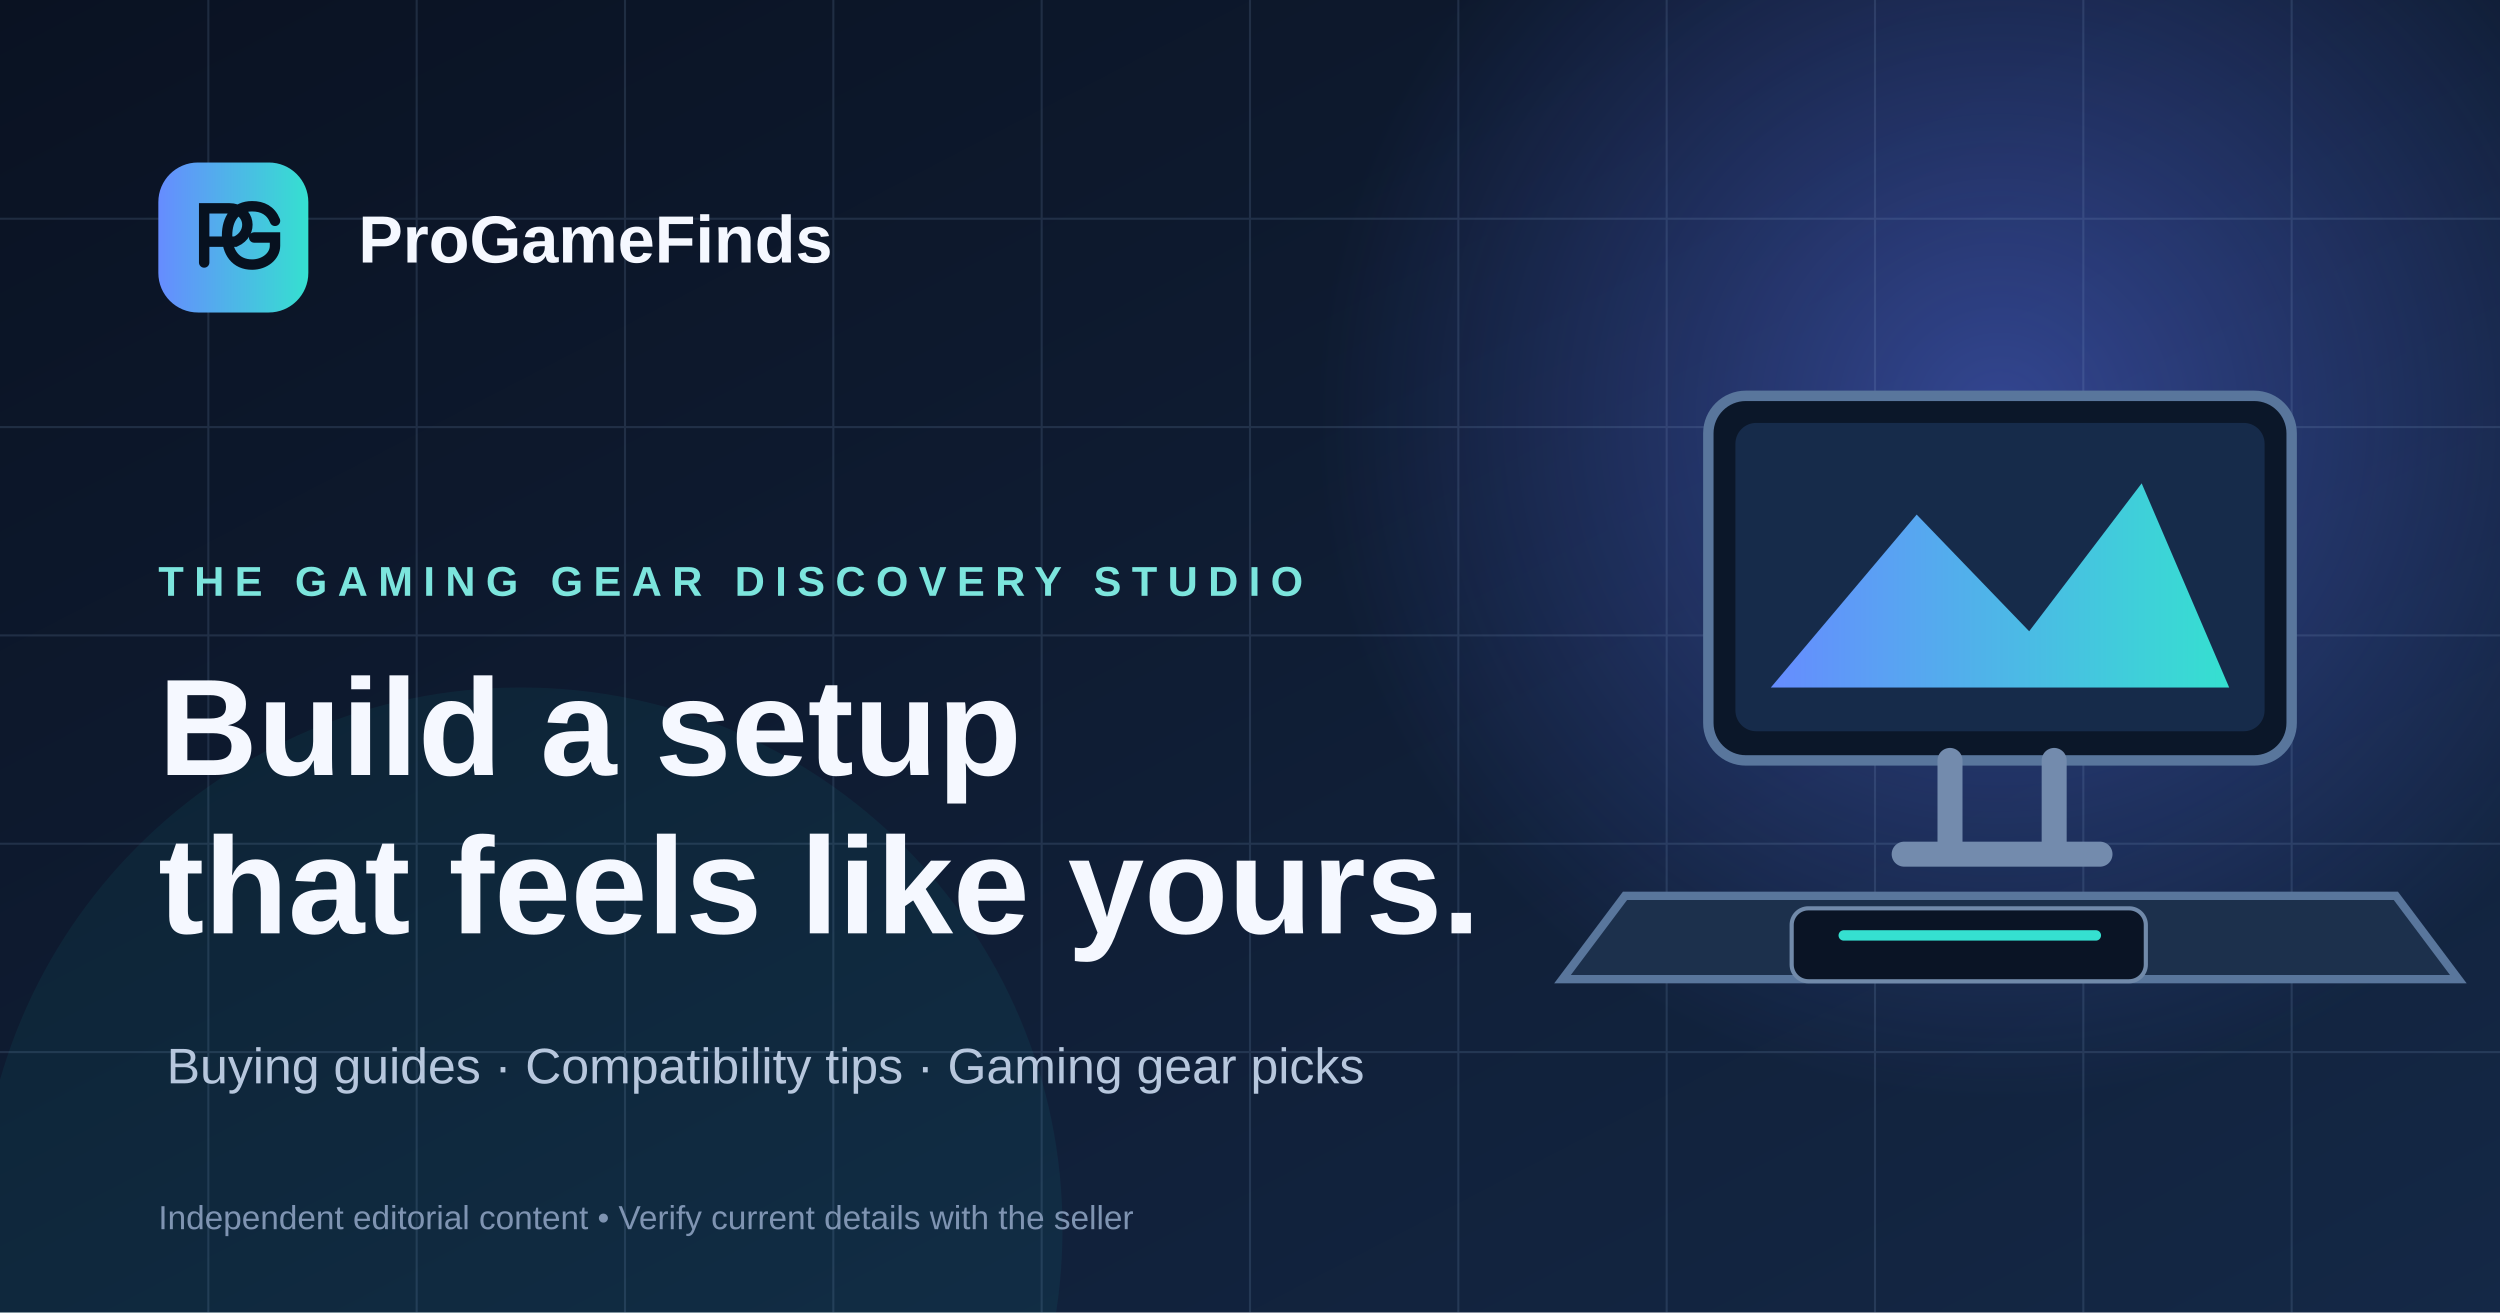
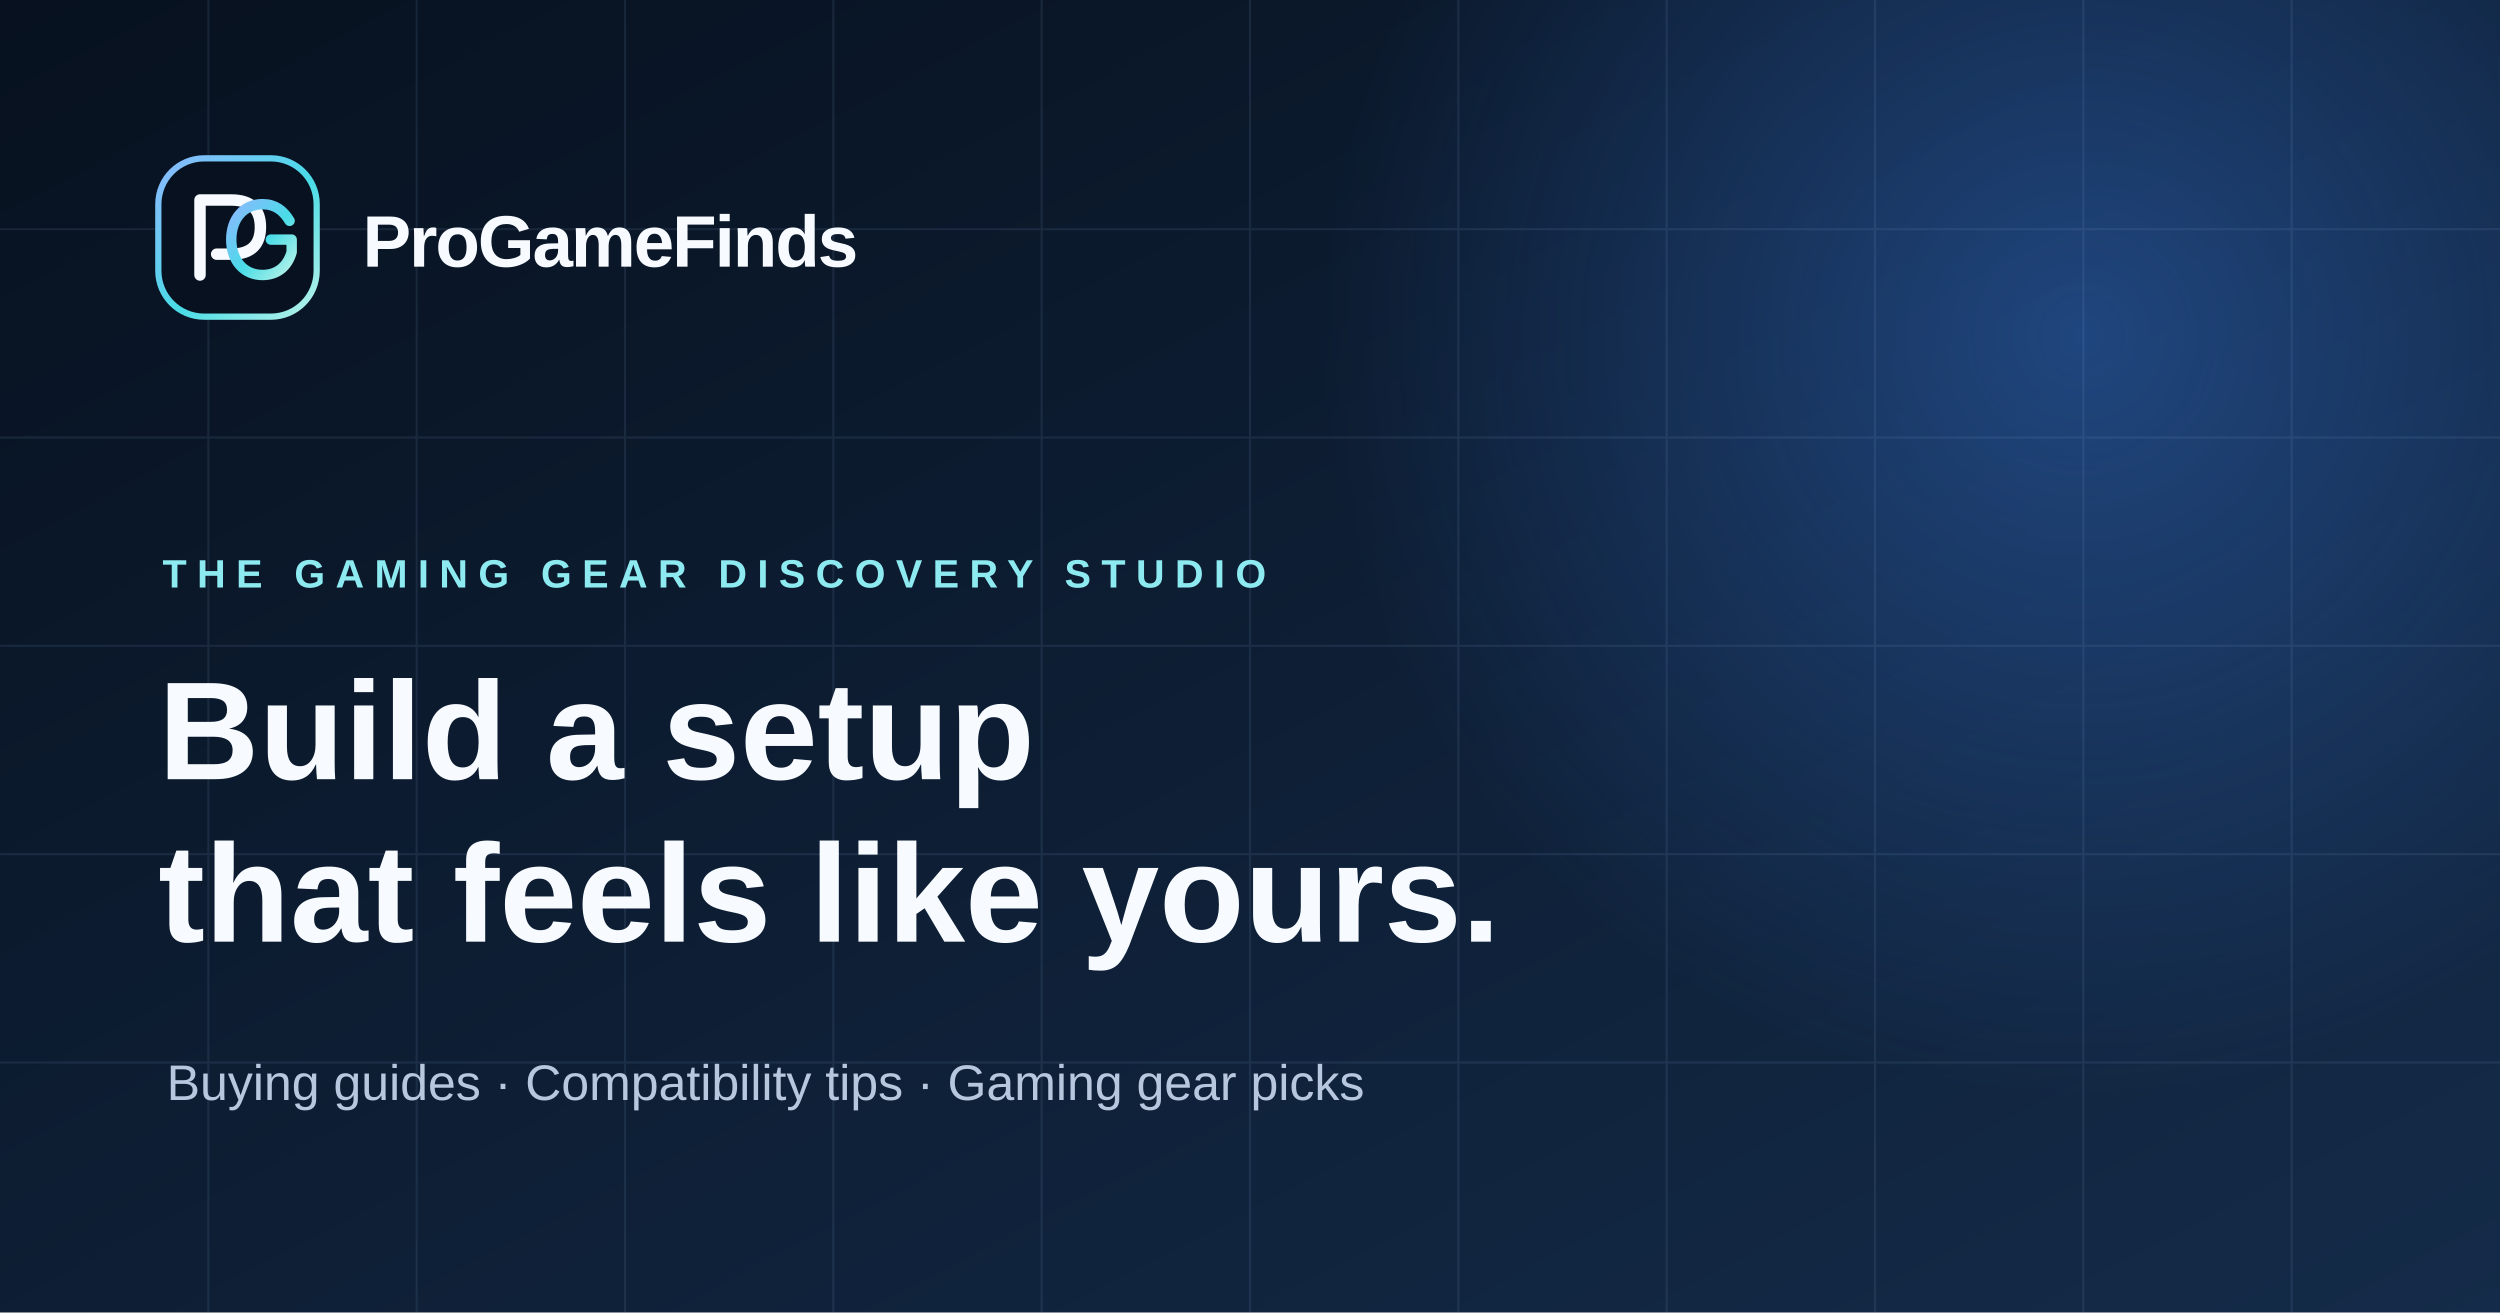
- <svg xmlns="http://www.w3.org/2000/svg" width="1200" height="630" viewBox="0 0 1200 630">
+ <svg xmlns="http://www.w3.org/2000/svg" width="1200" height="630" viewBox="0 0 1200 630" role="img" aria-labelledby="title desc">
  <defs>
    <linearGradient id="bg" x1="0" y1="0" x2="1" y2="1">
-       <stop stop-color="#0a1222" />
-       <stop offset="1" stop-color="#142846" />
+       <stop stop-color="#07111F" />
+       <stop offset="1" stop-color="#142B49" />
    </linearGradient>
-     <linearGradient id="a">
-       <stop stop-color="#668cff" />
-       <stop offset="1" stop-color="#35e0d0" />
+     <linearGradient id="accent" x1="0" y1="0" x2="1" y2="1">
+       <stop stop-color="#8CB8FF" />
+       <stop offset=".55" stop-color="#49DCE7" />
+       <stop offset="1" stop-color="#B9F3E8" />
    </linearGradient>
    <radialGradient id="glow">
-       <stop stop-color="#5e76ff" stop-opacity=".45" />
-       <stop offset="1" stop-color="#5e76ff" stop-opacity="0" />
+       <stop stop-color="#3F8BFF" stop-opacity=".36" />
+       <stop offset="1" stop-color="#3F8BFF" stop-opacity="0" />
    </radialGradient>
  </defs>
  <rect width="1200" height="630" fill="url(#bg)" />
-   <circle cx="960" cy="200" r="330" fill="url(#glow)" />
-   <circle cx="250" cy="590" r="260" fill="#17d9d2" opacity=".06" />
-   <g opacity=".16" stroke="#8aa9d3">
-     <path d="M0 105H1200M0 205H1200M0 305H1200M0 405H1200M0 505H1200" />
+   <circle cx="1000" cy="160" r="370" fill="url(#glow)" />
+   <g opacity=".12" stroke="#8AA9D3">
+     <path d="M0 110H1200M0 210H1200M0 310H1200M0 410H1200M0 510H1200" />
    <path d="M100 0V630M200 0V630M300 0V630M400 0V630M500 0V630M600 0V630M700 0V630M800 0V630M900 0V630M1000 0V630M1100 0V630" />
  </g>
-   <rect x="76" y="78" width="72" height="72" rx="19" fill="url(#a)" />
-   <path d="M98 126V100h12c10 0 12 12 3 16H98M132 106c-2-5-6-7-11-7-8 0-12 6-12 14s4 14 12 14c6 0 11-4 11-9v-4h-10" fill="none" stroke="#07111f" stroke-width="5" stroke-linecap="round" />
-   <text x="172" y="126" fill="#f5f8ff" font-family="Arial,sans-serif" font-size="32" font-weight="700">ProGameFinds</text>
-   <text x="76" y="286" fill="#7ce5dd" font-family="Arial,sans-serif" font-size="20" font-weight="700" letter-spacing="5">THE GAMING GEAR DISCOVERY STUDIO</text>
-   <text x="76" y="372" fill="#f5f8ff" font-family="Arial,sans-serif" font-size="66" font-weight="700">Build a setup</text>
-   <text x="76" y="448" fill="#f5f8ff" font-family="Arial,sans-serif" font-size="66" font-weight="700">that feels like yours.</text>
-   <text x="80" y="520" fill="#b7c7dd" font-family="Arial,sans-serif" font-size="24">Buying guides · Compatibility tips · Gaming gear picks</text>
-   <g transform="translate(820 190)">
-     <rect x="0" y="0" width="280" height="175" rx="18" fill="#0b1729" stroke="#59769c" stroke-width="5" />
-     <rect x="13" y="13" width="254" height="148" rx="10" fill="#162b4a" />
-     <path d="M30 140L100 57L154 113L208 42L250 140Z" fill="url(#a)" />
-     <path d="M116 175V217M166 175V217M94 220H188" stroke="#738bad" stroke-width="12" stroke-linecap="round" />
-     <path d="M-40 240H330L360 280H-70Z" fill="#1c304c" stroke="#59769c" stroke-width="4" />
-     <rect x="40" y="246" width="170" height="35" rx="8" fill="#0a1425" stroke="#718aaa" stroke-width="2" />
-     <path d="M65 259H186" stroke="#35e0d0" stroke-width="5" stroke-linecap="round" />
-   </g>
-   <text x="76" y="590" fill="#7f94b2" font-family="Arial,sans-serif" font-size="16">Independent editorial content • Verify current details with the seller</text>
+   <rect x="76" y="76" width="76" height="76" rx="22" fill="#07111F" stroke="url(#accent)" stroke-width="3" />
+   <path d="M96 132V96h15c10 0 14 5 14 13s-4 13-14 13h-7" fill="none" stroke="#F7FBFF" stroke-width="5.5" stroke-linecap="round" stroke-linejoin="round" />
+   <path d="M139 106c-3-5-7-8-13-8-9 0-15 7-15 17s6 17 15 17c7 0 12-4 14-11v-6h-10" fill="none" stroke="url(#accent)" stroke-width="5" stroke-linecap="round" stroke-linejoin="round" />
+   <text x="174" y="128" fill="#F7FBFF" font-family="Arial,sans-serif" font-size="35" font-weight="700" letter-spacing="-1">ProGameFinds</text>
+   <text x="78" y="282" fill="#8DEAF0" font-family="Arial,sans-serif" font-size="19" font-weight="700" letter-spacing="5">THE GAMING GEAR DISCOVERY STUDIO</text>
+   <text x="76" y="374" fill="#F7FBFF" font-family="Arial,sans-serif" font-size="67" font-weight="700">Build a setup</text>
+   <text x="76" y="452" fill="#F7FBFF" font-family="Arial,sans-serif" font-size="67" font-weight="700">that feels like yours.</text>
+   <text x="80" y="528" fill="#B7C7DD" font-family="Arial,sans-serif" font-size="24">Buying guides · Compatibility tips · Gaming gear picks</text>
+   <path d="M76 566H1124" stroke="url(#accent)" stroke-width="2" opacity=".7" />
</svg>
